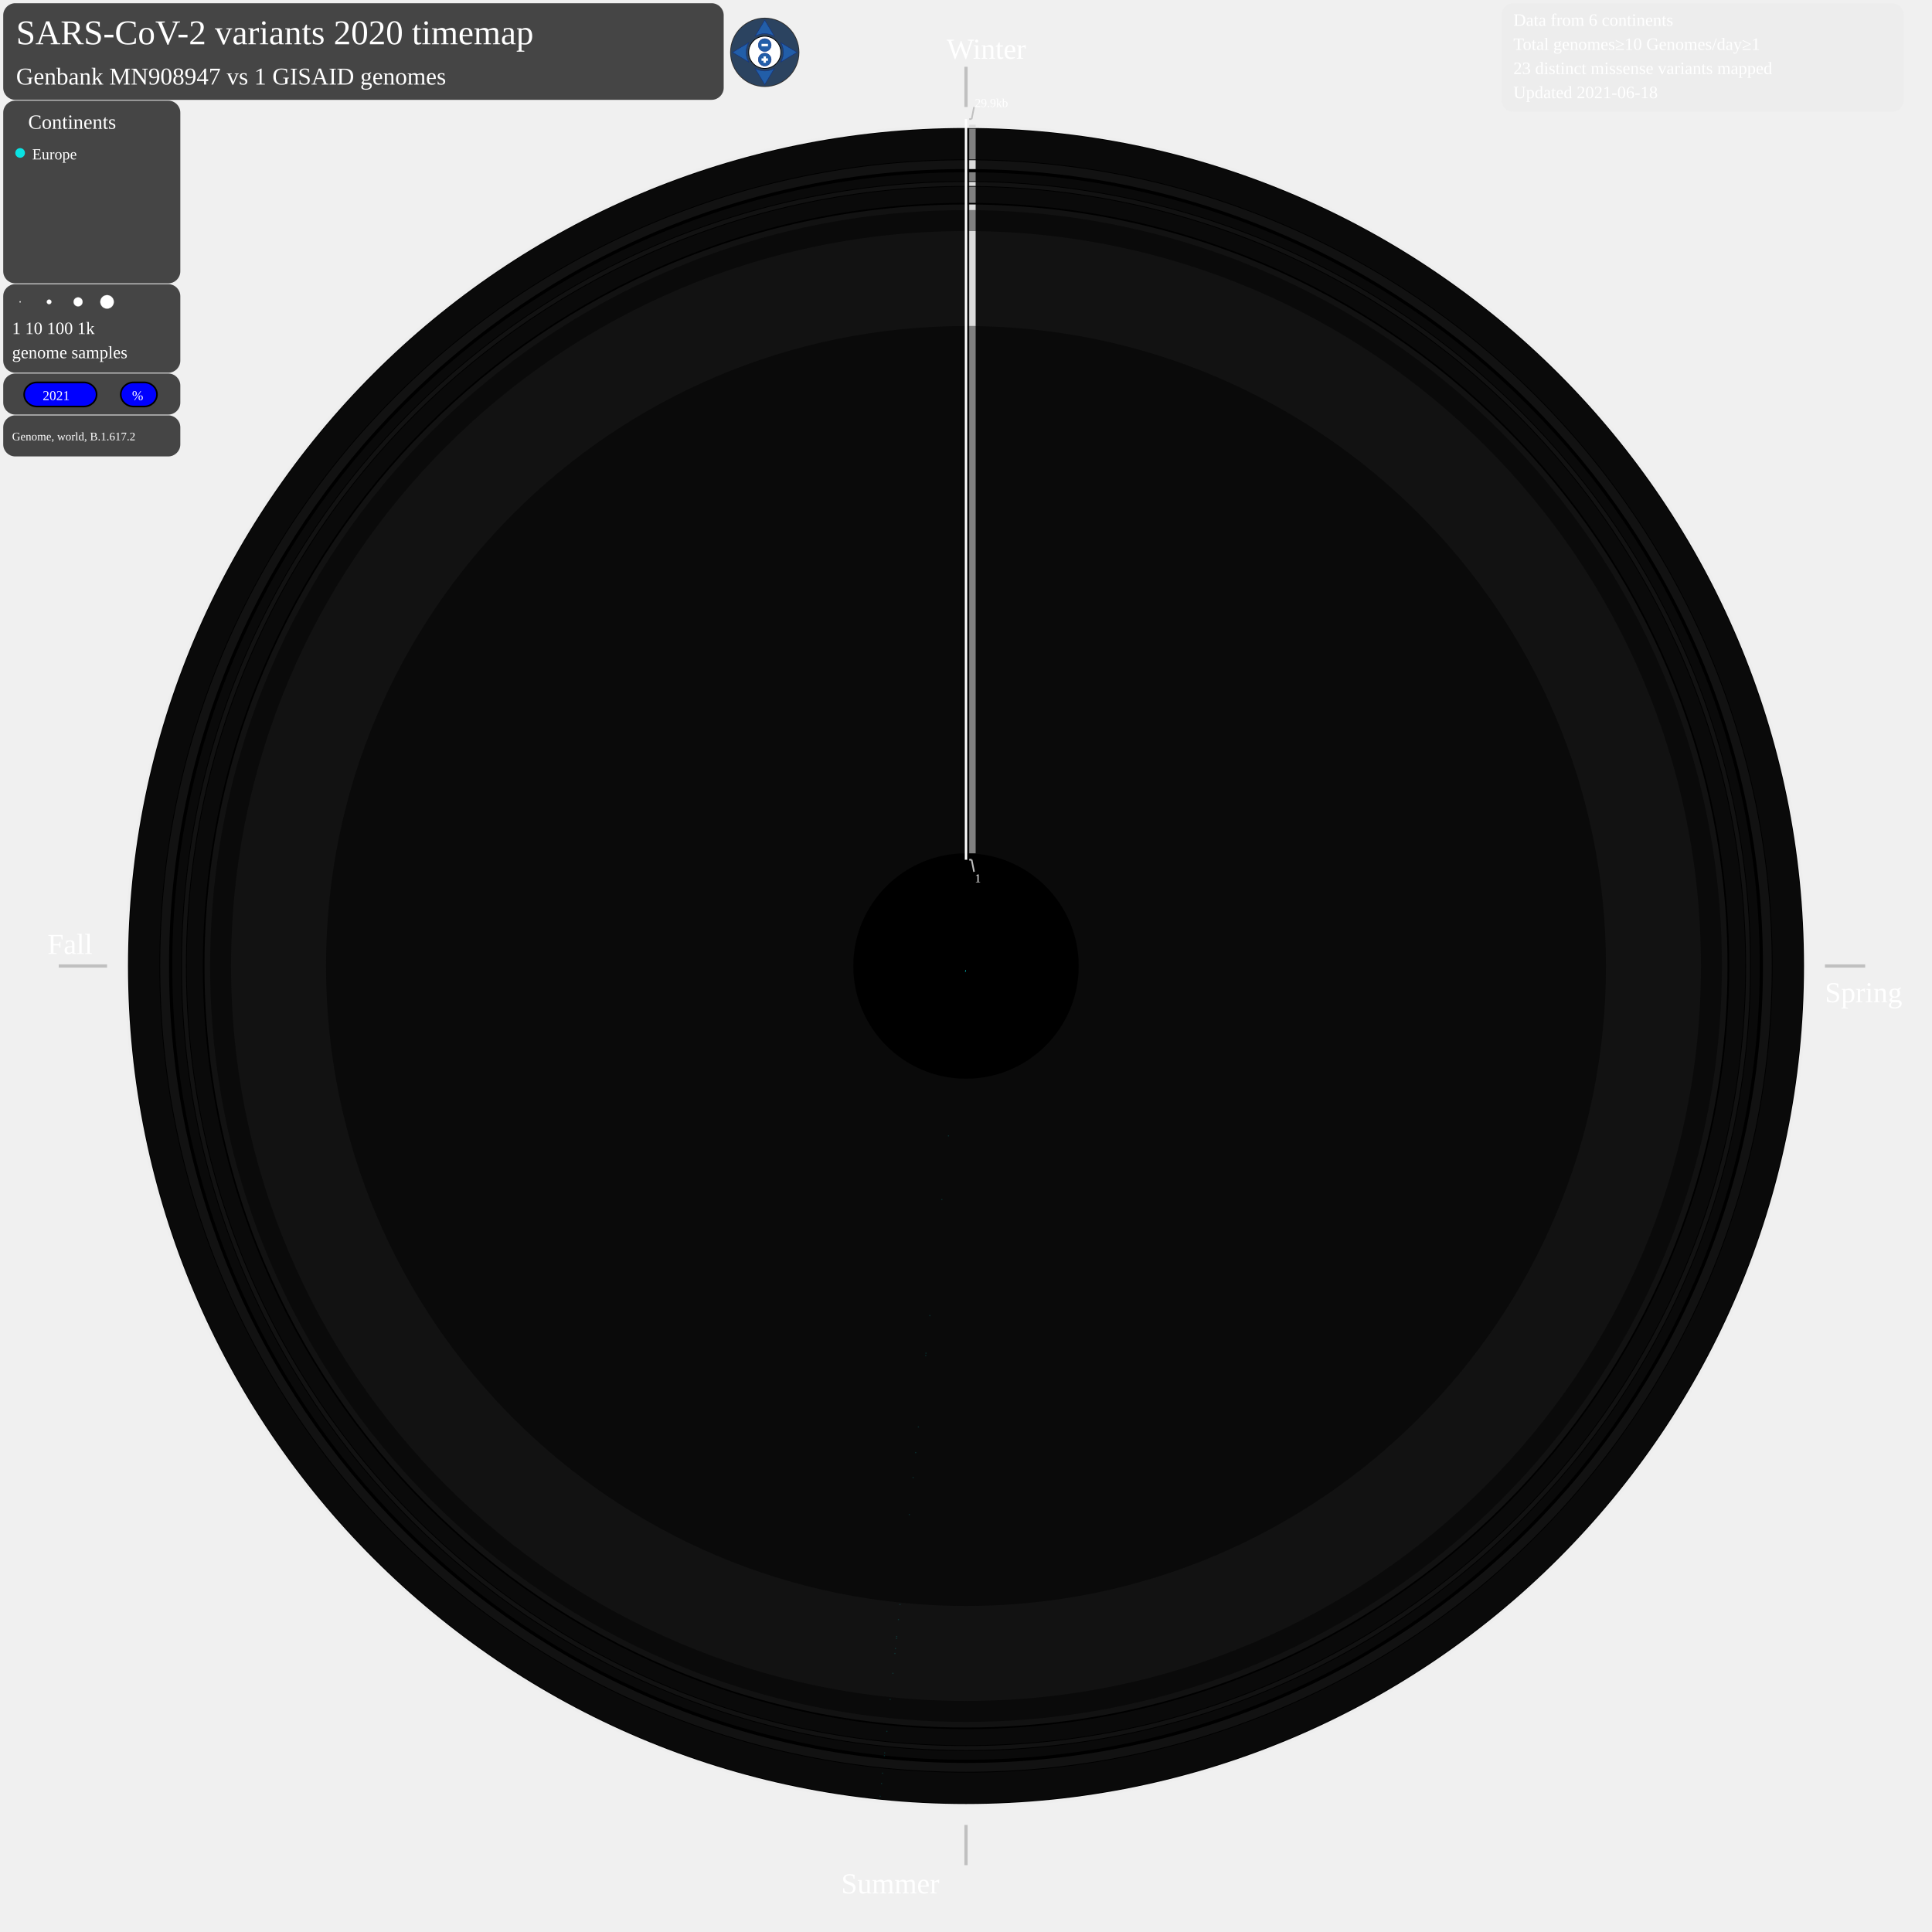
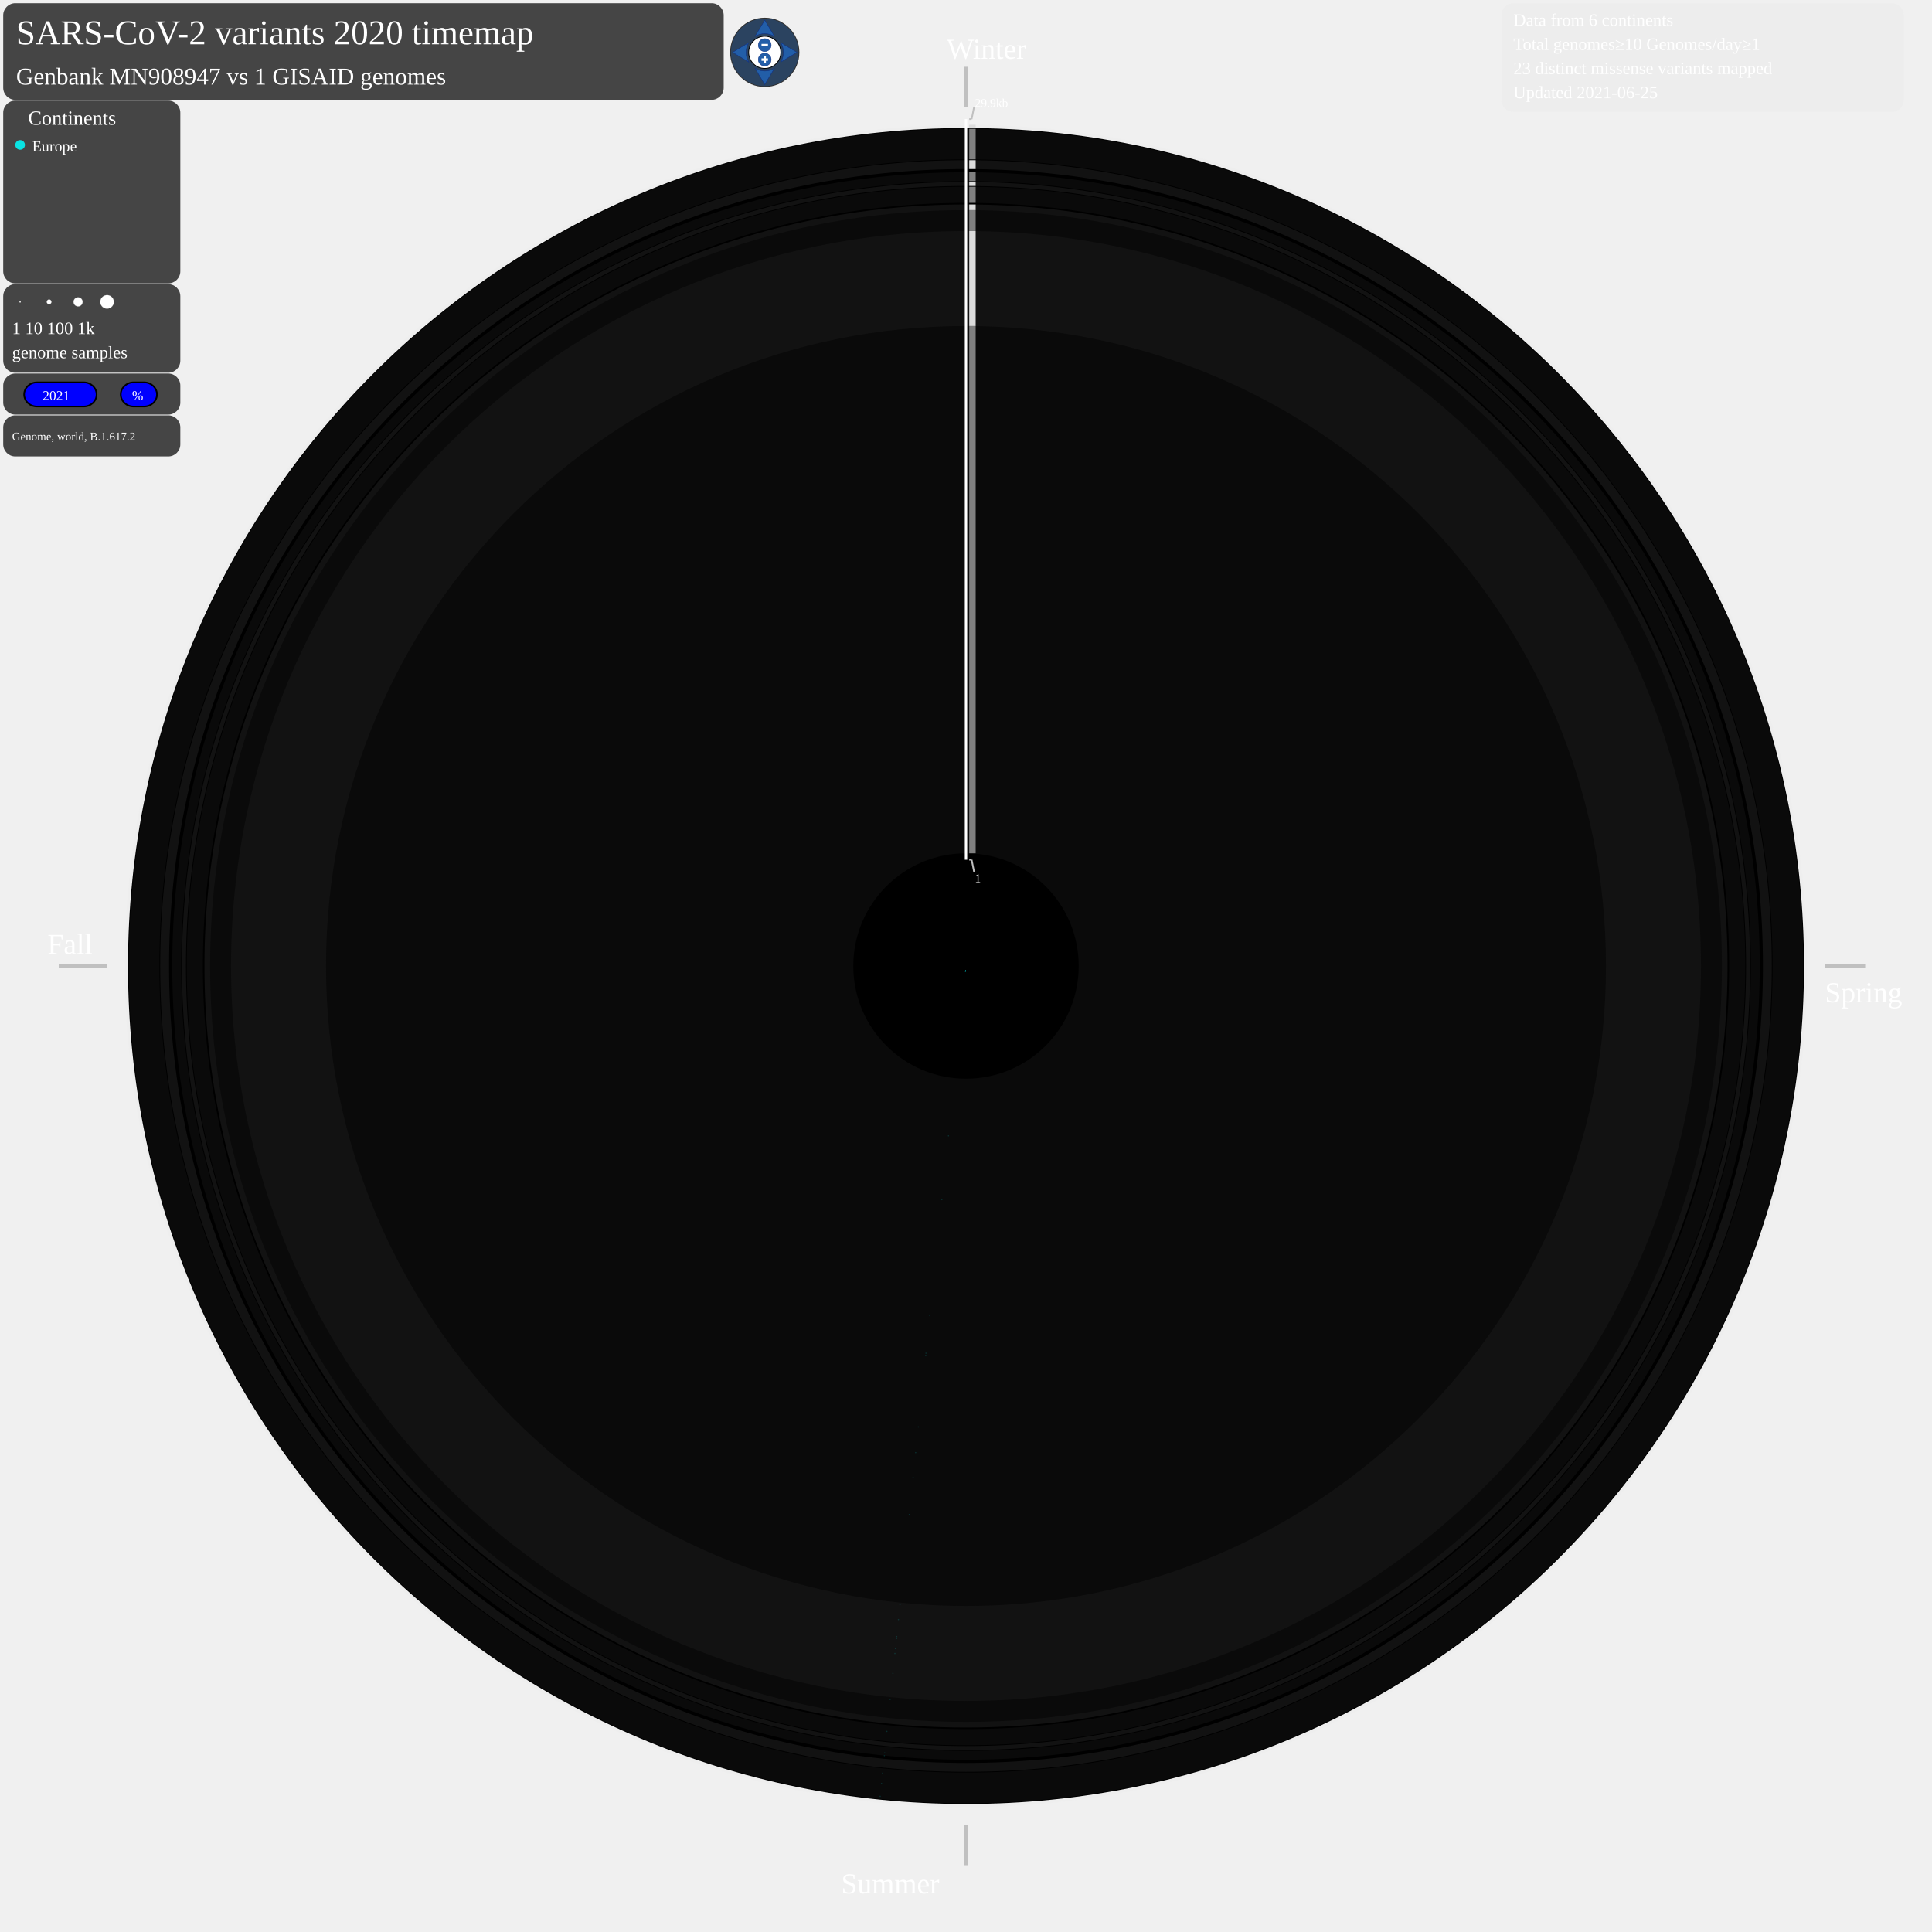
<svg xmlns="http://www.w3.org/2000/svg" width="2400" height="2400" style="background-color:black" viewBox="0 0 2400 2400" id="map-svg">
  <defs>
    <style type="text/css">
	.sb {
	stroke-width:0.8;
	stroke-opacity:0.7;
	}
	.sb:hover {
	stroke-width:0.8;
	stroke-opacity:1.0;
	}
	.compass {
	fill: #fff;
	stroke: #000;
	stroke-width: 1;
	}
	.button {
	fill: #225EA8;
	stroke: #0C2C84;
	stroke-width: 0.5;
	stroke-miterlimit:6;
	stroke-linecap: round;
	}
	.button:hover {
	stroke-width: 1;
	}
	.plus-minus {
	fill: #fff;
	pointer-events: none;
	}
	.legendcol {
	stroke: none;
	fill-opacity:0.85;
	}
	.legendcol:hover {
	fill-opacity:1.0;
	}
	.cv {
	stroke: none;
	fill-opacity:0.15;
	}
	.cv:hover {
	stroke: none;
	fill-opacity:0.8;
	}
	.Europe {
	stroke: none;
	fill-opacity:0.6;
	}
	.Europe:hover {
	stroke: none;
	fill-opacity:1.0;
	}
	a:link, a:visited {
	cursor: pointer;
	}
	a:hover, a:active {
	outline: dotted 2px yellow;
	}
	g:hover, g:active {
	outline: dotted 2px yellow;
	}
	.static {
	cursor: not-allowed;
	}
	.draggable, .draggable-group {
	cursor: pointer;
	}
	svg text {
	cursor: default;
	-webkit-user-select: none;
	-moz-user-select: none;
	-ms-user-select: none;
	user-select: none;
	}
	</style>
  </defs>
  <text font-size="3.6em" x="20" y="55" fill="white">SARS-CoV-2 variants 2020 timemap</text>
  <g id="matrix-group" transform="matrix(1 0 0 1 0 0)" class="draggable-group">
    <circle cx="1200" cy="1200" r="1045" style="fill:gainsboro;stroke:black;stroke-width:0;fill-opacity:0.085;" />
    <circle cx="1200" cy="1200" r="1041" style="fill:black;stroke:black;stroke-width:0;fill-opacity:1;" />
    <circle cx="1200" cy="1200" r="1040" style="fill:grey;stroke:black;stroke-width:0;fill-opacity:0.085;" />
    <circle cx="1200" cy="1200" r="1002" style="fill:black;stroke:black;stroke-width:0;fill-opacity:1;" />
    <circle cx="1200" cy="1200" r="1001" style="fill:gainsboro;stroke:black;stroke-width:0;fill-opacity:0.085;" />
    <circle cx="1200" cy="1200" r="990" style="fill:black;stroke:black;stroke-width:0;fill-opacity:1;" />
    <circle cx="1200" cy="1200" r="986" style="fill:grey;stroke:black;stroke-width:0;fill-opacity:0.085;" />
    <circle cx="1200" cy="1200" r="975" style="fill:black;stroke:black;stroke-width:0;fill-opacity:1;" />
    <circle cx="1200" cy="1200" r="974" style="fill:gainsboro;stroke:black;stroke-width:0;fill-opacity:0.085;" />
    <circle cx="1200" cy="1200" r="969" style="fill:black;stroke:black;stroke-width:0;fill-opacity:1;" />
    <circle cx="1200" cy="1200" r="968" style="fill:grey;stroke:black;stroke-width:0;fill-opacity:0.085;" />
    <circle cx="1200" cy="1200" r="948" style="fill:black;stroke:black;stroke-width:0;fill-opacity:1;" />
    <circle cx="1200" cy="1200" r="946" style="fill:gainsboro;stroke:black;stroke-width:0;fill-opacity:0.085;" />
    <circle cx="1200" cy="1200" r="939" style="fill:black;stroke:black;stroke-width:0;fill-opacity:1;" />
    <circle cx="1200" cy="1200" r="939" style="fill:grey;stroke:black;stroke-width:0;fill-opacity:0.085;" />
    <circle cx="1200" cy="1200" r="913" style="fill:black;stroke:black;stroke-width:0;fill-opacity:1;" />
    <circle cx="1200" cy="1200" r="913" style="fill:gainsboro;stroke:black;stroke-width:0;fill-opacity:0.085;" />
    <circle cx="1200" cy="1200" r="795" style="fill:black;stroke:black;stroke-width:0;fill-opacity:1;" />
    <circle cx="1200" cy="1200" r="795" style="fill:grey;stroke:black;stroke-width:0;fill-opacity:0.085;" />
    <circle cx="1200" cy="1200" r="140" style="fill:black;stroke:black;stroke-width:0;fill-opacity:1;" />
    <line x1="1200" y1="82.938" x2="1200" y2="132.938" style="stroke:silver;stroke-width:4" />
    <text font-size="3.0em" x="1176" y="72.938" fill="white">Winter</text>
    <line x1="2267" y1="1200" x2="2317" y2="1200" style="stroke:silver;stroke-width:4" />
    <text font-size="3.0em" x="2267" y="1245" fill="white">Spring</text>
    <line x1="1200" y1="2267" x2="1200" y2="2317" style="stroke:silver;stroke-width:4" />
    <text font-size="3.0em" x="1045" y="2352" fill="white">Summer</text>
    <line x1="133" y1="1200" x2="73" y2="1200" style="stroke:silver;stroke-width:4" />
    <text font-size="3.0em" x="59" y="1185" fill="white">Fall</text>
    <g>
      <line x1="1208" y1="1060" x2="1208" y2="405" style="stroke:grey;stroke-width:8" />
    </g>
    <g>
      <line x1="1208" y1="405" x2="1208" y2="287" style="stroke:gainsboro;stroke-width:8" />
    </g>
    <g>
      <line x1="1208" y1="287" x2="1208" y2="261" style="stroke:grey;stroke-width:8" />
    </g>
    <g>
      <line x1="1208" y1="261" x2="1208" y2="254" style="stroke:gainsboro;stroke-width:8" />
    </g>
    <g>
      <line x1="1208" y1="252" x2="1208" y2="232" style="stroke:grey;stroke-width:8" />
    </g>
    <g>
      <line x1="1208" y1="231" x2="1208" y2="226" style="stroke:gainsboro;stroke-width:8" />
    </g>
    <g>
      <line x1="1208" y1="225" x2="1208" y2="214" style="stroke:grey;stroke-width:8" />
    </g>
    <g>
      <line x1="1208" y1="210" x2="1208" y2="199" style="stroke:gainsboro;stroke-width:8" />
    </g>
    <g>
      <line x1="1208" y1="198" x2="1208" y2="160" style="stroke:grey;stroke-width:8" />
    </g>
    <g>
      <line x1="1208" y1="159" x2="1208" y2="155" style="stroke:gainsboro;stroke-width:8" />
    </g>
    <line x1="1200" y1="147.938" x2="1200" y2="1068" style="stroke:white;stroke-width:3" />
    <line x1="1204" y1="147.938" x2="1207" y2="147.938" style="stroke:silver;stroke-width:2" />
    <line x1="1207" y1="147.938" x2="1210" y2="132.938" style="stroke:silver;stroke-width:2" />
    <line x1="1204" y1="1068" x2="1207" y2="1068" style="stroke:silver;stroke-width:2" />
    <line x1="1207" y1="1068" x2="1210" y2="1083" style="stroke:silver;stroke-width:2" />
    <text font-size="1.25em" x="1211" y="132.938" fill="white">29.9kb</text>
    <text font-size="1.25em" x="1211" y="1096" fill="white">1</text>
    <g class="Europe">
      <line x1="1199.5" y1="1205.0" x2="1199.2" y2="1207.4" style="stroke:cyan;" class="sb" />
    </g>
    <g class="Europe">
      <circle cx="1178.2" cy="1411.0" r="0.8" style="fill:cyan;" class="cv" />
    </g>
    <g class="Europe">
      <circle cx="1170.0" cy="1490.2" r="0.8" style="fill:cyan;" class="cv" />
    </g>
    <g class="Europe">
      <circle cx="1155.1" cy="1634.3" r="0.8" style="fill:cyan;" class="cv" />
    </g>
    <g class="Europe">
      <circle cx="1150.3" cy="1681.0" r="0.8" style="fill:cyan;" class="cv" />
    </g>
    <g class="Europe">
      <circle cx="1150.0" cy="1684.0" r="0.8" style="fill:cyan;" class="cv" />
    </g>
    <g class="Europe">
      <circle cx="1140.8" cy="1772.6" r="0.8" style="fill:cyan;" class="cv" />
    </g>
    <g class="Europe">
      <circle cx="1137.5" cy="1804.5" r="0.8" style="fill:cyan;" class="cv" />
    </g>
    <g class="Europe">
      <circle cx="1134.3" cy="1835.5" r="0.8" style="fill:cyan;" class="cv" />
    </g>
    <g class="Europe">
      <circle cx="1129.6" cy="1881.4" r="0.8" style="fill:cyan;" class="cv" />
    </g>
    <g class="Europe">
      <circle cx="1118.0" cy="1993.2" r="0.8" style="fill:cyan;" class="cv" />
    </g>
    <g class="Europe">
      <circle cx="1116.1" cy="2011.9" r="0.8" style="fill:cyan;" class="cv" />
    </g>
    <g class="Europe">
      <circle cx="1113.9" cy="2033.0" r="0.8" style="fill:cyan;" class="cv" />
    </g>
    <g class="Europe">
      <circle cx="1113.7" cy="2035.4" r="0.8" style="fill:cyan;" class="cv" />
    </g>
    <g class="Europe">
      <circle cx="1112.4" cy="2047.9" r="0.8" style="fill:cyan;" class="cv" />
    </g>
    <g class="Europe">
      <circle cx="1111.7" cy="2054.0" r="0.8" style="fill:cyan;" class="cv" />
    </g>
    <g class="Europe">
      <circle cx="1109.2" cy="2078.7" r="0.8" style="fill:cyan;" class="cv" />
    </g>
    <g class="Europe">
      <circle cx="1105.8" cy="2111.1" r="0.8" style="fill:cyan;" class="cv" />
    </g>
    <g class="Europe">
      <circle cx="1101.7" cy="2150.8" r="0.8" style="fill:cyan;" class="cv" />
    </g>
    <g class="Europe">
      <circle cx="1099.0" cy="2177.5" r="0.8" style="fill:cyan;" class="cv" />
    </g>
    <g class="Europe">
      <circle cx="1098.6" cy="2181.0" r="0.8" style="fill:cyan;" class="cv" />
    </g>
    <g class="Europe">
      <circle cx="1096.4" cy="2202.7" r="0.8" style="fill:cyan;" class="cv" />
    </g>
    <g class="Europe">
      <circle cx="1095.1" cy="2215.5" r="0.8" style="fill:cyan;" class="cv" />
    </g>
    <g class="Europe">
      <circle cx="1093.4" cy="2231.5" r="0.8" style="fill:cyan;" class="cv" />
    </g>
  </g>
  <rect x="4" y="4" width="895" height="120" rx="15" style="fill:#1B1B1B;stroke-width:0;fill-opacity:0.8;" />
  <a href="https://bcgsc.github.io/SARS2">
    <text font-size="3.6em" x="20" y="55" fill="white">SARS-CoV-2 variants 2020 timemap</text>
  </a>
  <text font-size="2.5em" x="20" y="105" fill="white">Genbank MN908947 vs 1 GISAID genomes</text>
  <circle cx="950" cy="65" r="43" fill="black" opacity="0.8" />
  <circle cx="950" cy="65" r="42" fill="#225EA8" opacity="0.4" />
  <path class="button" d="M950 25 l12   20 a40, 70 0 0,0 -24,  0z" />
  <path class="button" d="M910 65 l20  -12 a70, 40 0 0,0   0, 24z" />
  <path class="button" d="M950 105 l12  -20 a40, 70 0 0,1 -24,  0z" />
  <path class="button" d="M990 65 l-20 -12 a70, 40 0 0,1   0, 24z" />
  <circle class="compass" cx="950" cy="65" r="20" />
  <circle class="button" cx="950" cy="56" r="8" />
  <circle class="button" cx="950" cy="74" r="8" />
  <rect class="plus-minus" x="946" y="54.5" width="8" height="3" />
  <rect class="plus-minus" x="946" y="72.5" width="8" height="3" />
  <rect class="plus-minus" x="948.5" y="70" width="3" height="8" />
  <rect x="4" y="125" width="220" height="227" rx="15" style="fill:#1B1B1B;stroke-width:0;fill-opacity:0.8;" />
  <rect x="4" y="353" width="220" height="110" rx="15" style="fill:#1B1B1B;stroke-width:0;fill-opacity:0.8;" />
  <rect x="4" y="464" width="220" height="51" rx="15" style="fill:#1B1B1B;stroke-width:0;fill-opacity:0.8;" />
  <rect x="4" y="516" width="220" height="51" rx="15" style="fill:#1B1B1B;stroke-width:0;fill-opacity:0.8;" />
  <text font-size="1.2em" x="15" y="547" fill="white">Genome, world, B.1.617.2</text>
  <a href="https://bcgsc.github.io/SARS2_2021/2021SARS2B1617-2.svg">
    <rect x="30" y="475" width="90" height="30" rx="16" style="fill:blue;stroke:black;stroke-width:2;" />
    <text font-size="1.4em" x="53" y="497" fill="white">2021</text>
  </a>
  <a href="https://bcgsc.github.io/SARS2/2020ratioSARS2B1617-2.svg">
    <rect x="150" y="475" width="45" height="30" rx="16" style="fill:blue;stroke:black;stroke-width:2;" />
    <text font-size="1.4em" x="164" y="497" fill="white">%</text>
  </a>
-   <text font-size="2.1em" x="35" y="160" fill="white">Continents</text>
+   <text font-size="2.1em" x="35" y="155" fill="white">Continents</text>
  <g class="Europe">
-     <circle cx="25" cy="190" r="6" style="fill:cyan;stroke:black;stroke-width:0;" class="legendcol" />
+     <circle cx="25" cy="180" r="6" style="fill:cyan;stroke:black;stroke-width:0;" class="legendcol" />
  </g>
-   <text font-size="1.6em" x="40" y="198" fill="white">Europe</text>
+   <text font-size="1.6em" x="40" y="188" fill="white">Europe</text>
  <circle cx="25" cy="375" r="0.843" style="fill:white;stroke:lightgrey;stroke-width:0.2;" />
  <circle cx="61" cy="375" r="2.916" style="fill:white;stroke:lightgrey;stroke-width:0.2;" />
  <circle cx="97" cy="375" r="5.612" style="fill:white;stroke:lightgrey;stroke-width:0.2;" />
  <circle cx="133" cy="375" r="8.401" style="fill:white;stroke:lightgrey;stroke-width:0.2;" />
  <text font-size="1.8em" x="15" y="415" fill="white">1      10        100        1k</text>
  <text font-size="1.8em" x="15" y="445" fill="white">genome samples</text>
  <rect x="1865" y="4" width="500" height="135" rx="15" style="fill:gainsboro;stroke-width:0;fill-opacity:0.15;" />
  <text font-size="1.8em" x="1880" y="32" fill="white">Data from 6 continents</text>
  <text font-size="1.8em" x="1880" y="62" fill="white">Total genomes≥10  Genomes/day≥1</text>
  <text font-size="1.8em" x="1880" y="92" fill="white">23 distinct missense variants mapped</text>
-   <text font-size="1.8em" x="1880" y="122" fill="white">Updated 2021-06-18</text>
+   <text font-size="1.8em" x="1880" y="122" fill="white">Updated 2021-06-25</text>
</svg>
